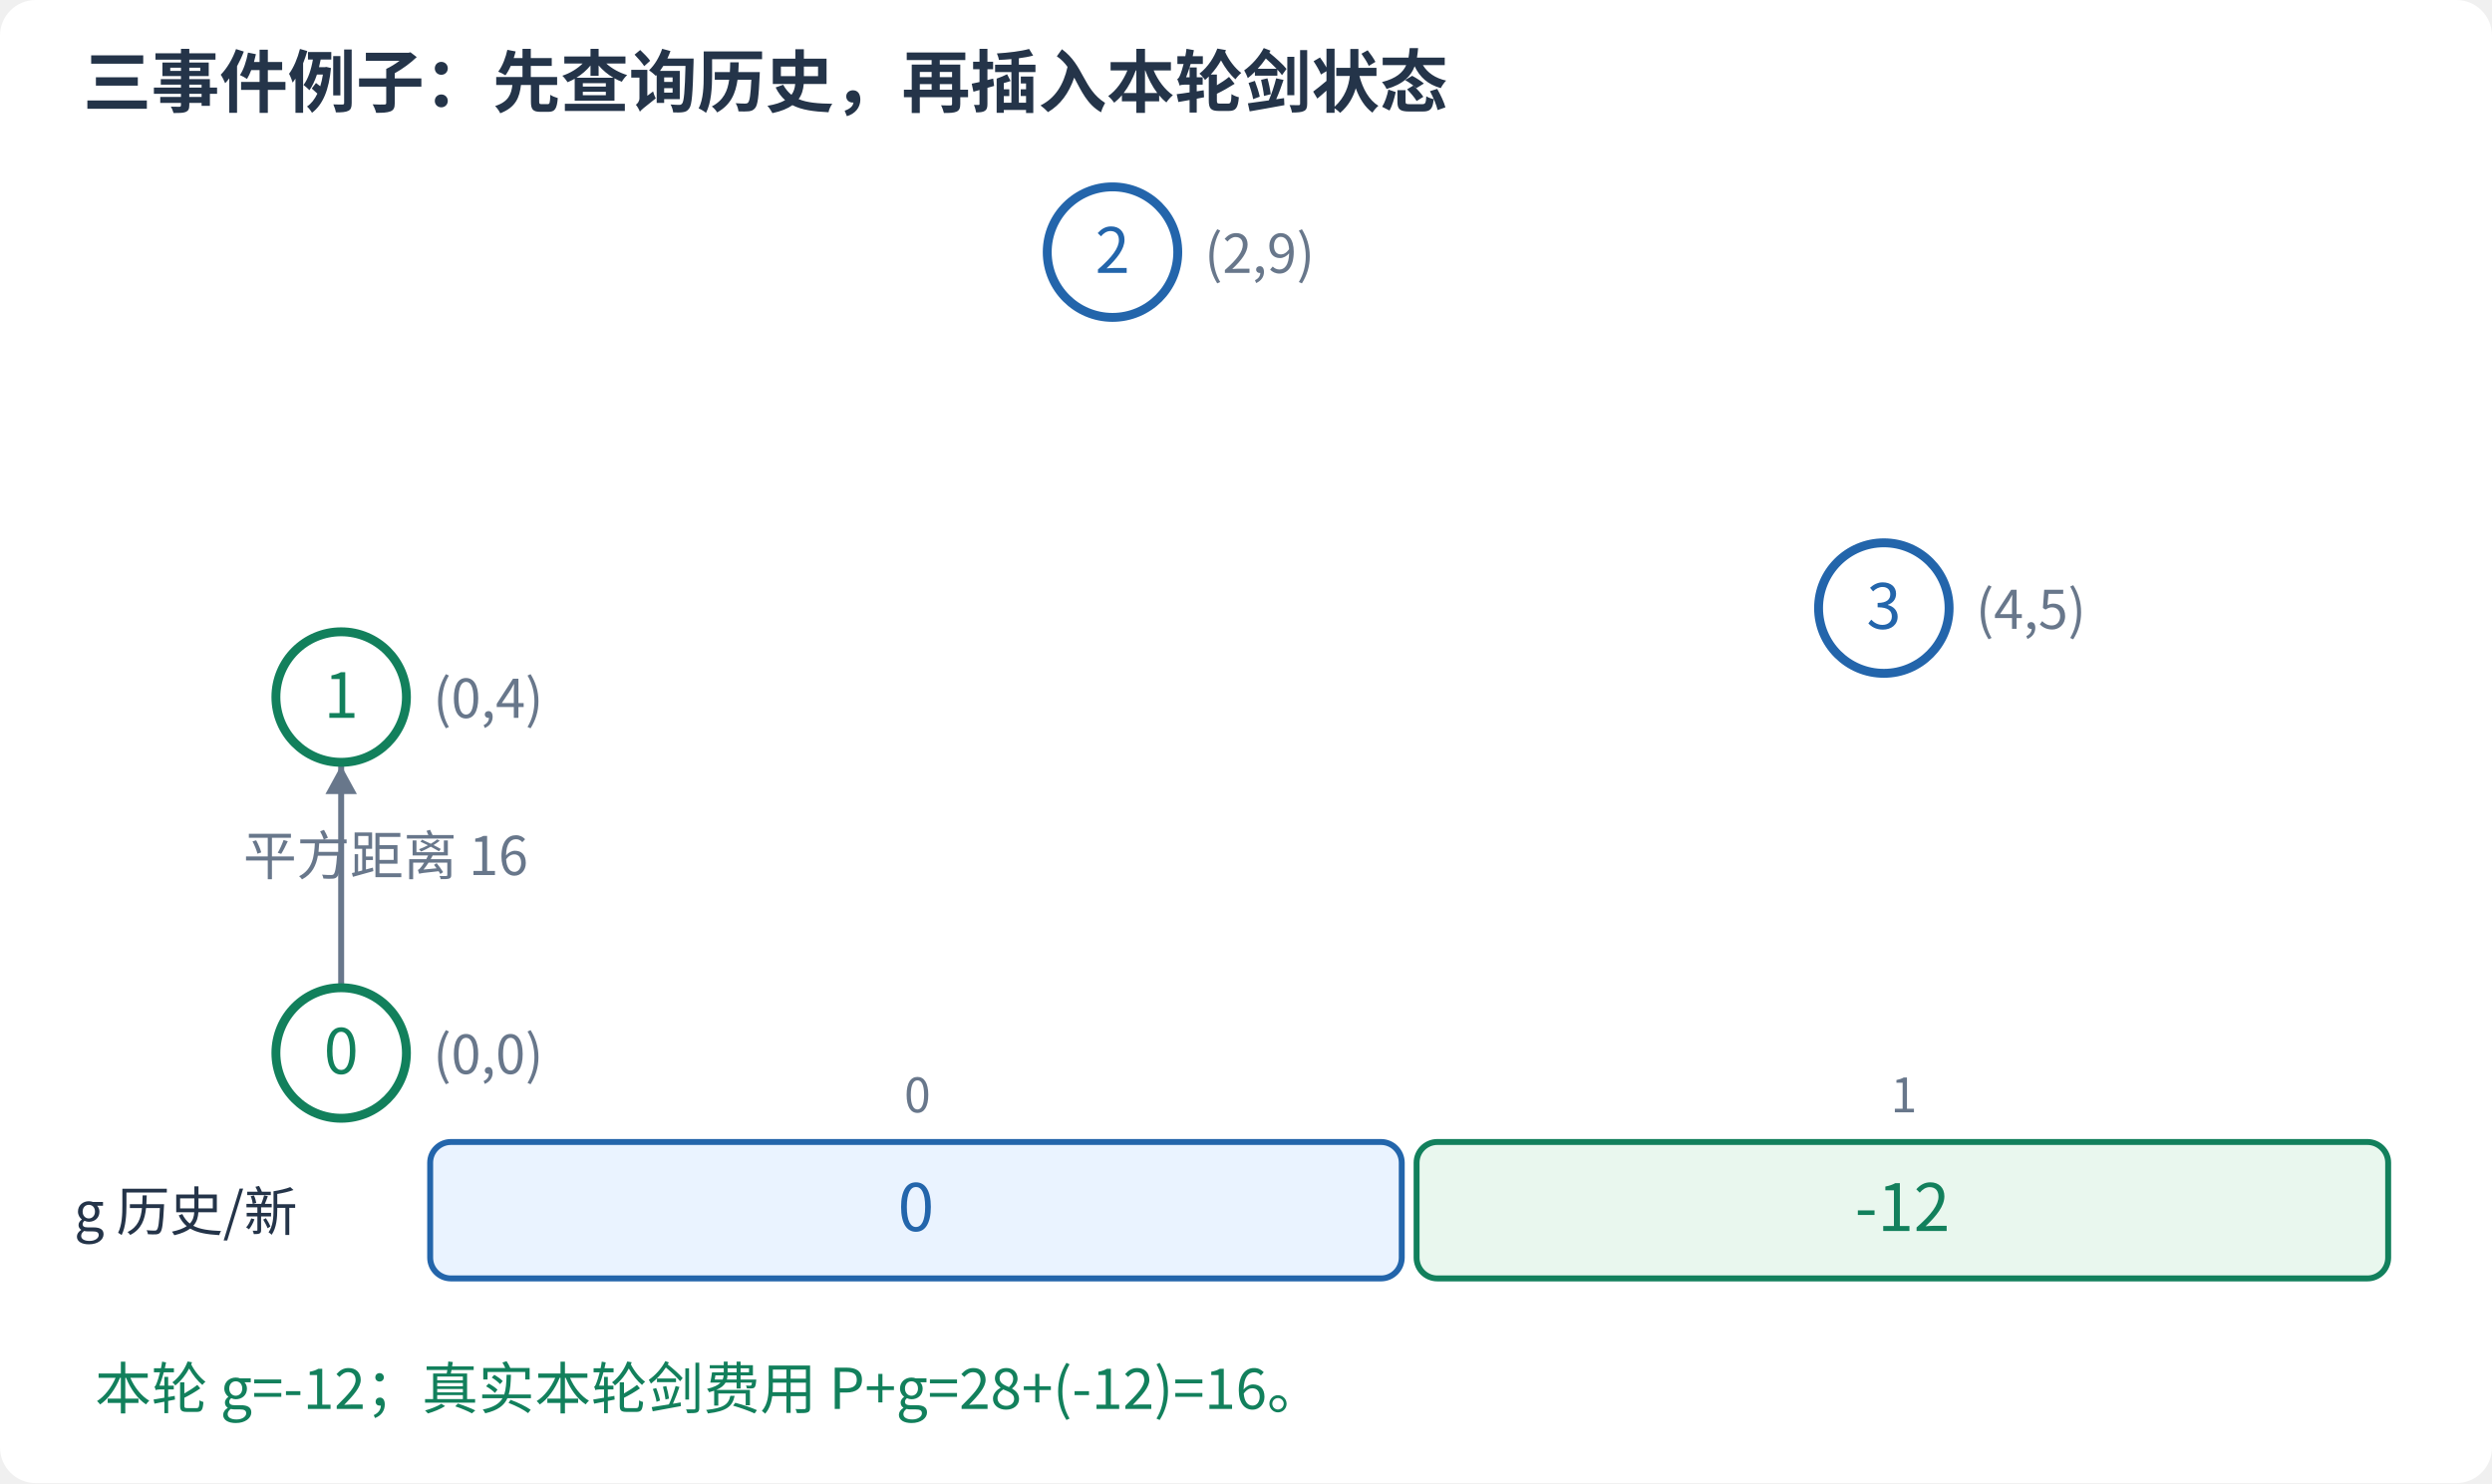
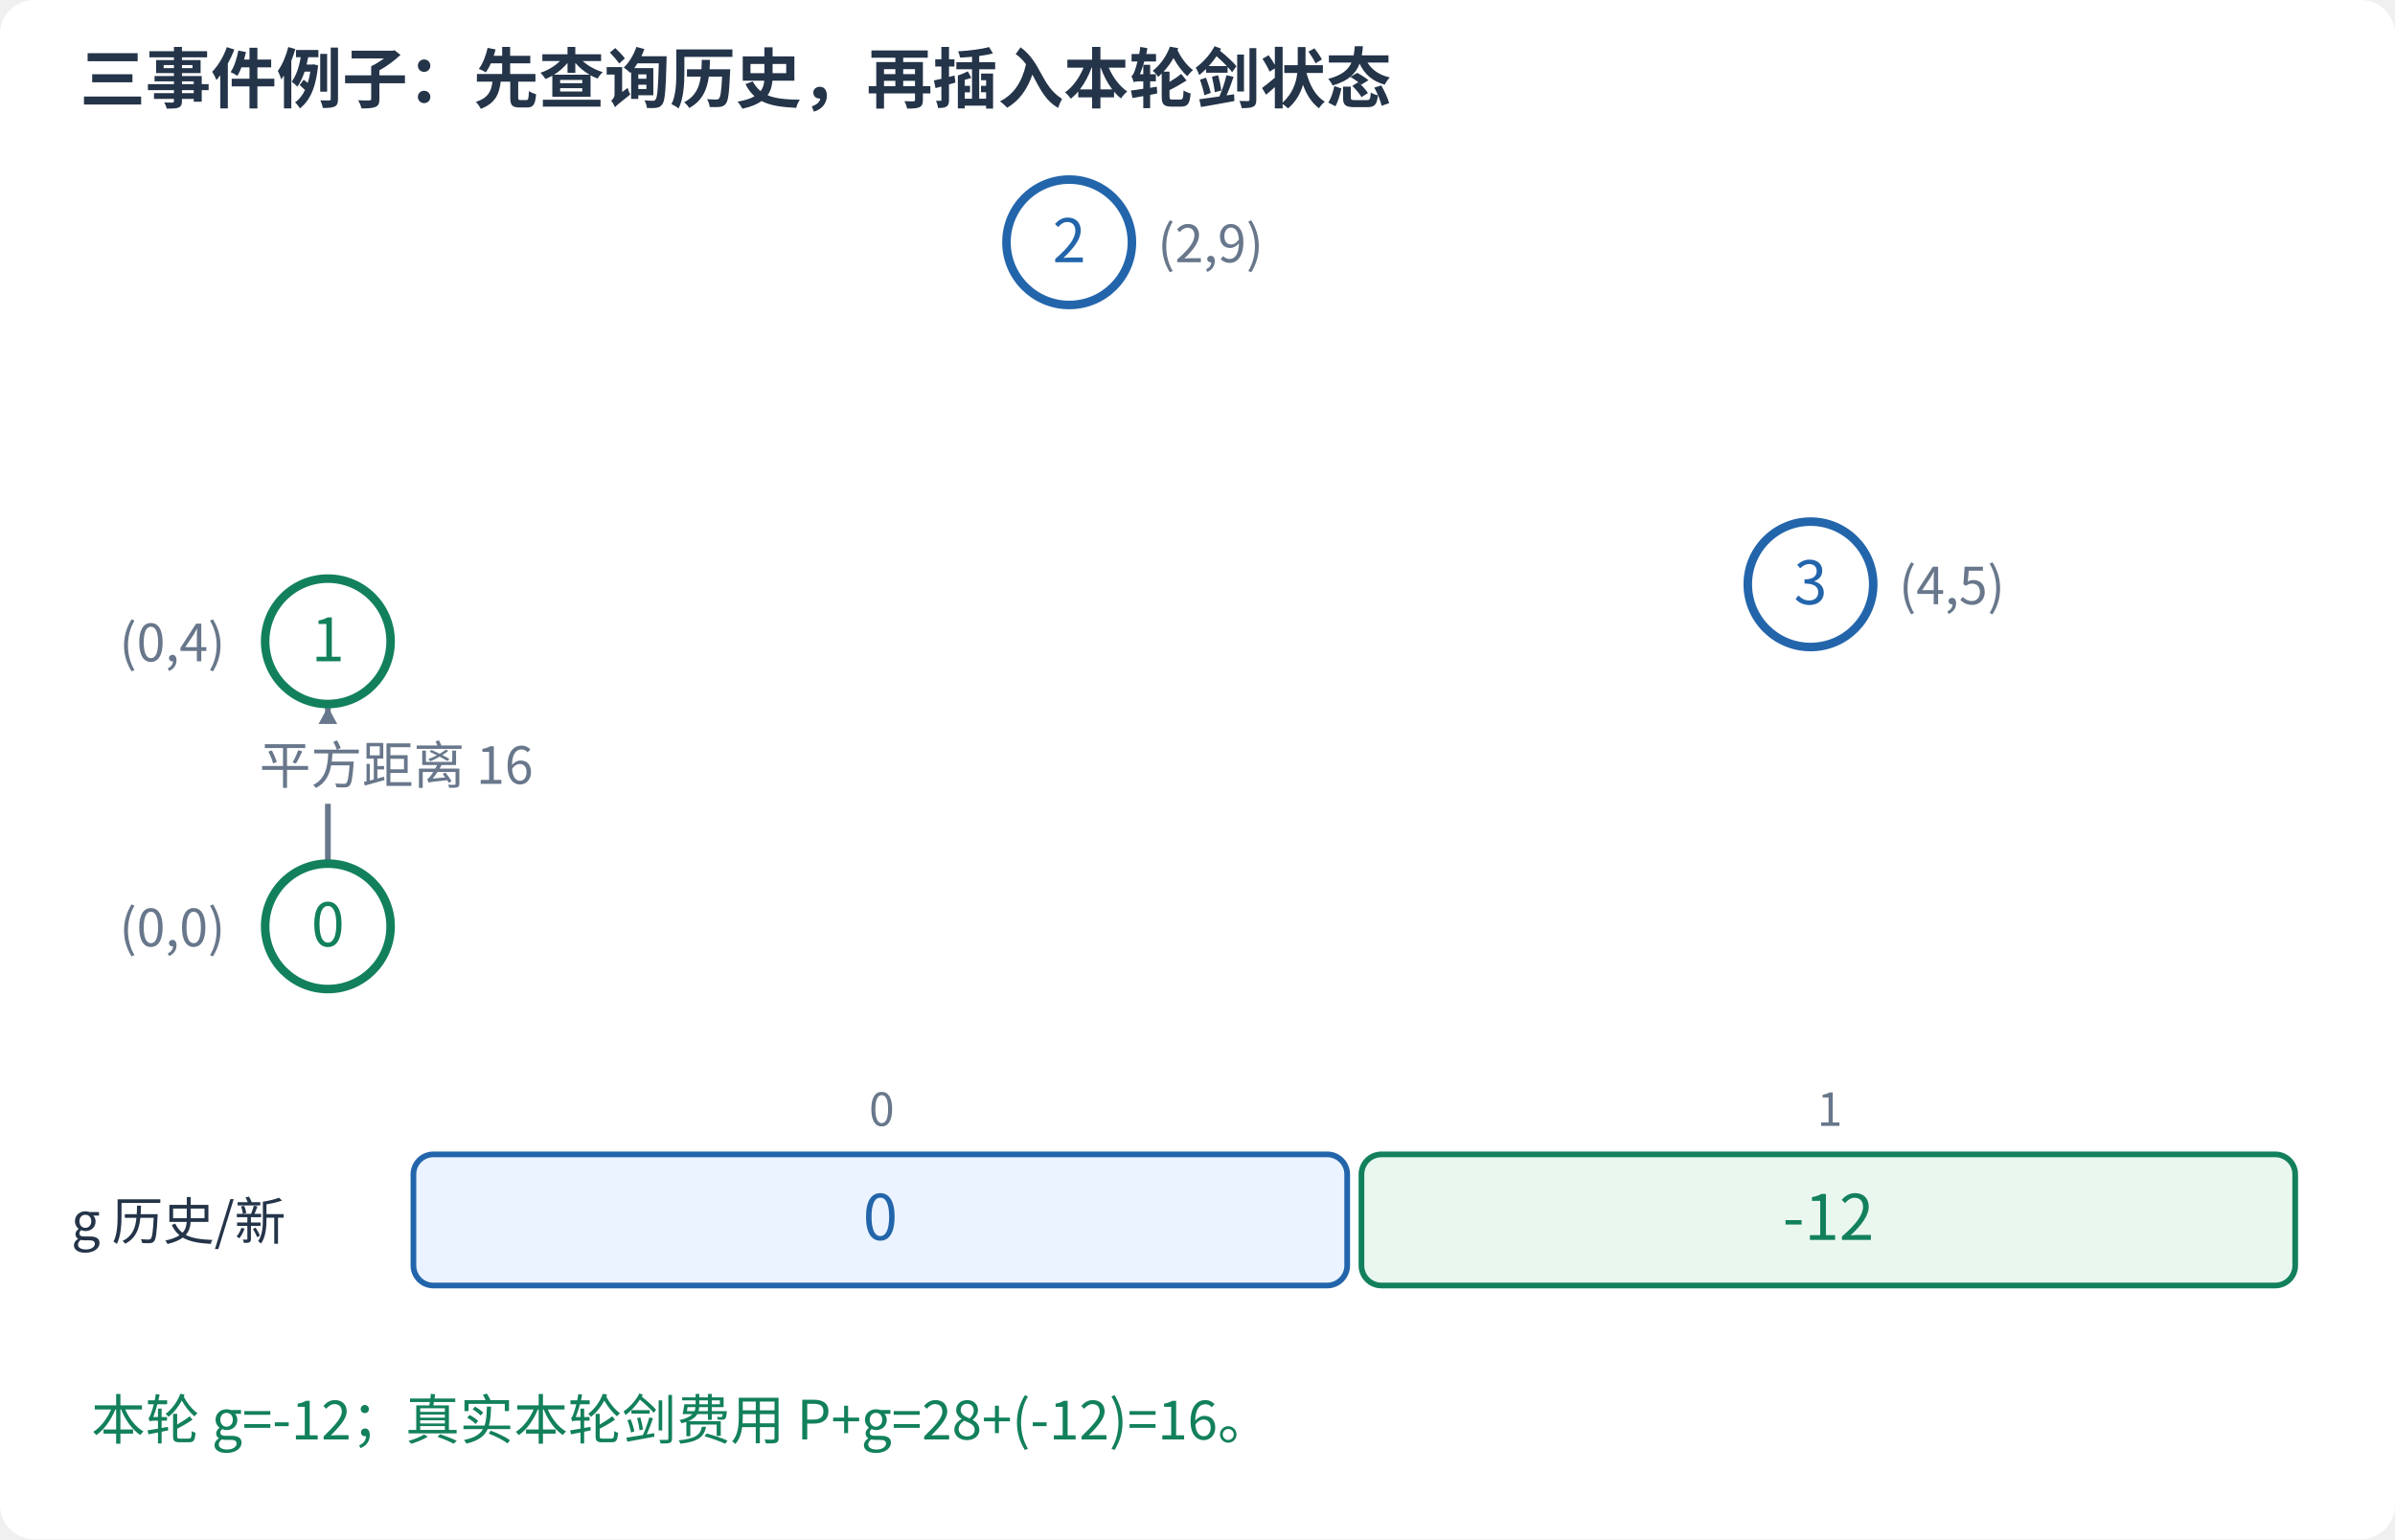
- <svg xmlns="http://www.w3.org/2000/svg" width="840" height="500" viewBox="0 0 840 500" role="img">
+ <svg xmlns="http://www.w3.org/2000/svg" width="840" height="540" viewBox="0 0 840 540" role="img">
  <style>@media(prefers-reduced-motion:reduce){.motion-state{opacity:0!important}.state-0{opacity:1!important}}</style>
  <g class="motion-state state-0" opacity="1">
    <animate attributeName="opacity" values="1;0;0;1" keyTimes="0;0.333;0.667;1" dur="6.3s" calcMode="discrete" repeatCount="indefinite" />
    <rect width="100%" height="100%" rx="12" fill="#fff" />
    <g font-family="Microsoft YaHei, Noto Sans CJK SC, sans-serif" fill="#243449">
      <text x="28" y="36" fill="#243449" font-size="23" text-anchor="start" font-weight="bold">三事件例子：先查询历史，再插入本轮剑状态</text>
-       <line x1="115.0" y1="332.0" x2="115.0" y2="258.0" stroke="#68778b" stroke-width="2" />
-       <polygon points="115.0,258.0 120.3,267.7 109.7,267.7" fill="#68778b" />
-       <text x="130.0" y="295.0" fill="#68778b" font-size="18" text-anchor="middle" font-weight="normal">平方距离 16</text>
-       <circle cx="115" cy="355" r="22" fill="#fff" stroke="#12805c" stroke-width="3" />
-       <text x="115" y="362" fill="#12805c" font-size="21" text-anchor="middle" font-weight="normal">0</text>
-       <circle cx="115" cy="235" r="22" fill="#fff" stroke="#12805c" stroke-width="3" />
-       <text x="115" y="242" fill="#12805c" font-size="21" text-anchor="middle" font-weight="normal">1</text>
+       <line x1="115.0" y1="302.0" x2="115.0" y2="248.0" stroke="#68778b" stroke-width="2" />
+       <polygon points="115.0,248.0 120.3,257.7 109.7,257.7" fill="#68778b" />
+       <rect x="78.5" y="254.0" width="120.9" height="28" rx="4" fill="#fff" />
+       <text x="139.0" y="275.0" fill="#68778b" font-size="18" text-anchor="middle" font-weight="normal">平方距离 16</text>
+       <circle cx="115" cy="325" r="22" fill="#fff" stroke="#12805c" stroke-width="3" />
+       <text x="115" y="332" fill="#12805c" font-size="21" text-anchor="middle" font-weight="normal">0</text>
+       <circle cx="115" cy="225" r="22" fill="#fff" stroke="#12805c" stroke-width="3" />
+       <text x="115" y="232" fill="#12805c" font-size="21" text-anchor="middle" font-weight="normal">1</text>
      <circle cx="375" cy="85" r="22" fill="#fff" stroke="#2365ab" stroke-width="3" />
      <text x="375" y="92" fill="#2365ab" font-size="21" text-anchor="middle" font-weight="normal">2</text>
      <circle cx="635" cy="205" r="22" fill="#fff" stroke="#2365ab" stroke-width="3" />
      <text x="635" y="212" fill="#2365ab" font-size="21" text-anchor="middle" font-weight="normal">3</text>
-       <text x="146" y="362" fill="#68778b" font-size="18" text-anchor="start" font-weight="normal">(0,0)</text>
-       <text x="146" y="242" fill="#68778b" font-size="18" text-anchor="start" font-weight="normal">(0,4)</text>
+       <text x="79" y="332" fill="#68778b" font-size="18" text-anchor="end" font-weight="normal">(0,0)</text>
+       <text x="79" y="232" fill="#68778b" font-size="18" text-anchor="end" font-weight="normal">(0,4)</text>
      <text x="406" y="92" fill="#68778b" font-size="18" text-anchor="start" font-weight="normal">(2,9)</text>
      <text x="666" y="212" fill="#68778b" font-size="18" text-anchor="start" font-weight="normal">(4,5)</text>
-       <text x="25" y="415" fill="#243449" font-size="18" text-anchor="start" font-weight="normal">g 历史/新</text>
-       <rect x="145.0" y="385" width="327.5" height="46" rx="7" fill="#eaf3ff" stroke="#2365ab" stroke-width="2" />
-       <text x="308.75" y="415.0" fill="#2365ab" font-size="22" text-anchor="middle" font-weight="normal">0</text>
-       <text x="309.25" y="375" fill="#68778b" font-size="16" text-anchor="middle" font-weight="normal">0</text>
-       <rect x="477.5" y="385" width="327.5" height="46" rx="7" fill="#e9f7ee" stroke="#12805c" stroke-width="2" />
-       <text x="641.25" y="415.0" fill="#12805c" font-size="22" text-anchor="middle" font-weight="normal">-12</text>
-       <text x="641.75" y="375" fill="#68778b" font-size="16" text-anchor="middle" font-weight="normal">1</text>
-       <text x="32" y="475" fill="#12805c" font-size="19" text-anchor="start" font-weight="normal">本轮 g=-12；真实本轮剑费用 P+g=28+(-12)=16。</text>
+       <text x="25" y="435" fill="#243449" font-size="18" text-anchor="start" font-weight="normal">g 历史/新</text>
+       <rect x="145.0" y="405" width="327.5" height="46" rx="7" fill="#eaf3ff" stroke="#2365ab" stroke-width="2" />
+       <text x="308.75" y="435.0" fill="#2365ab" font-size="22" text-anchor="middle" font-weight="normal">0</text>
+       <text x="309.25" y="395" fill="#68778b" font-size="16" text-anchor="middle" font-weight="normal">0</text>
+       <rect x="477.5" y="405" width="327.5" height="46" rx="7" fill="#e9f7ee" stroke="#12805c" stroke-width="2" />
+       <text x="641.25" y="435.0" fill="#12805c" font-size="22" text-anchor="middle" font-weight="normal">-12</text>
+       <text x="641.75" y="395" fill="#68778b" font-size="16" text-anchor="middle" font-weight="normal">1</text>
+       <text x="32" y="505" fill="#12805c" font-size="19" text-anchor="start" font-weight="normal">本轮 g=-12；真实本轮剑费用 P+g=28+(-12)=16。</text>
    </g>
  </g>
  <g class="motion-state state-1" opacity="0">
    <animate attributeName="opacity" values="0;1;0;0" keyTimes="0;0.333;0.667;1" dur="6.3s" calcMode="discrete" repeatCount="indefinite" />
    <rect width="100%" height="100%" rx="12" fill="#fff" />
    <g font-family="Microsoft YaHei, Noto Sans CJK SC, sans-serif" fill="#243449">
      <text x="28" y="36" fill="#243449" font-size="23" text-anchor="start" font-weight="bold">三事件例子：先查询历史，再插入本轮剑状态</text>
-       <line x1="134.922" y1="223.506" x2="355.078" y2="96.494" stroke="#68778b" stroke-width="2" />
-       <polygon points="355.1,96.5 349.4,105.9 344.1,96.7" fill="#68778b" />
-       <text x="252.496" y="172.993" fill="#68778b" font-size="18" text-anchor="middle" font-weight="normal">平方距离 29</text>
-       <circle cx="115" cy="355" r="22" fill="#fff" stroke="#2365ab" stroke-width="3" />
-       <text x="115" y="362" fill="#2365ab" font-size="21" text-anchor="middle" font-weight="normal">0</text>
-       <circle cx="115" cy="235" r="22" fill="#fff" stroke="#12805c" stroke-width="3" />
-       <text x="115" y="242" fill="#12805c" font-size="21" text-anchor="middle" font-weight="normal">1</text>
+       <line x1="135.251" y1="214.096" x2="354.749" y2="95.904" stroke="#68778b" stroke-width="2" />
+       <polygon points="354.7,95.9 348.7,105.1 343.7,95.8" fill="#68778b" />
+       <rect x="195.9" y="155.1" width="120.9" height="28" rx="4" fill="#fff" />
+       <text x="256.378" y="176.131" fill="#68778b" font-size="18" text-anchor="middle" font-weight="normal">平方距离 29</text>
+       <circle cx="115" cy="325" r="22" fill="#fff" stroke="#2365ab" stroke-width="3" />
+       <text x="115" y="332" fill="#2365ab" font-size="21" text-anchor="middle" font-weight="normal">0</text>
+       <circle cx="115" cy="225" r="22" fill="#fff" stroke="#12805c" stroke-width="3" />
+       <text x="115" y="232" fill="#12805c" font-size="21" text-anchor="middle" font-weight="normal">1</text>
      <circle cx="375" cy="85" r="22" fill="#fff" stroke="#12805c" stroke-width="3" />
      <text x="375" y="92" fill="#12805c" font-size="21" text-anchor="middle" font-weight="normal">2</text>
      <circle cx="635" cy="205" r="22" fill="#fff" stroke="#2365ab" stroke-width="3" />
      <text x="635" y="212" fill="#2365ab" font-size="21" text-anchor="middle" font-weight="normal">3</text>
-       <text x="146" y="362" fill="#68778b" font-size="18" text-anchor="start" font-weight="normal">(0,0)</text>
-       <text x="146" y="242" fill="#68778b" font-size="18" text-anchor="start" font-weight="normal">(0,4)</text>
+       <text x="79" y="332" fill="#68778b" font-size="18" text-anchor="end" font-weight="normal">(0,0)</text>
+       <text x="79" y="232" fill="#68778b" font-size="18" text-anchor="end" font-weight="normal">(0,4)</text>
      <text x="406" y="92" fill="#68778b" font-size="18" text-anchor="start" font-weight="normal">(2,9)</text>
      <text x="666" y="212" fill="#68778b" font-size="18" text-anchor="start" font-weight="normal">(4,5)</text>
-       <text x="25" y="415" fill="#243449" font-size="18" text-anchor="start" font-weight="normal">g 历史/新</text>
-       <rect x="145.0" y="385" width="216.667" height="46" rx="7" fill="#eaf3ff" stroke="#2365ab" stroke-width="2" />
-       <text x="253.333" y="415.0" fill="#2365ab" font-size="22" text-anchor="middle" font-weight="normal">0</text>
-       <text x="253.833" y="375" fill="#68778b" font-size="16" text-anchor="middle" font-weight="normal">0</text>
-       <rect x="366.667" y="385" width="216.667" height="46" rx="7" fill="#eaf3ff" stroke="#2365ab" stroke-width="2" />
-       <text x="475" y="415.0" fill="#2365ab" font-size="22" text-anchor="middle" font-weight="normal">-12</text>
-       <text x="475.5" y="375" fill="#68778b" font-size="16" text-anchor="middle" font-weight="normal">1</text>
-       <rect x="588.333" y="385" width="216.667" height="46" rx="7" fill="#e9f7ee" stroke="#12805c" stroke-width="2" />
-       <text x="696.667" y="415.0" fill="#12805c" font-size="22" text-anchor="middle" font-weight="normal">6</text>
-       <text x="697.167" y="375" fill="#68778b" font-size="16" text-anchor="middle" font-weight="normal">2</text>
-       <text x="32" y="475" fill="#12805c" font-size="19" text-anchor="start" font-weight="normal">本轮 g=6；真实本轮剑费用 P+g=39+(6)=45。</text>
+       <text x="25" y="435" fill="#243449" font-size="18" text-anchor="start" font-weight="normal">g 历史/新</text>
+       <rect x="145.0" y="405" width="216.667" height="46" rx="7" fill="#eaf3ff" stroke="#2365ab" stroke-width="2" />
+       <text x="253.333" y="435.0" fill="#2365ab" font-size="22" text-anchor="middle" font-weight="normal">0</text>
+       <text x="253.833" y="395" fill="#68778b" font-size="16" text-anchor="middle" font-weight="normal">0</text>
+       <rect x="366.667" y="405" width="216.667" height="46" rx="7" fill="#eaf3ff" stroke="#2365ab" stroke-width="2" />
+       <text x="475" y="435.0" fill="#2365ab" font-size="22" text-anchor="middle" font-weight="normal">-12</text>
+       <text x="475.5" y="395" fill="#68778b" font-size="16" text-anchor="middle" font-weight="normal">1</text>
+       <rect x="588.333" y="405" width="216.667" height="46" rx="7" fill="#e9f7ee" stroke="#12805c" stroke-width="2" />
+       <text x="696.667" y="435.0" fill="#12805c" font-size="22" text-anchor="middle" font-weight="normal">6</text>
+       <text x="697.167" y="395" fill="#68778b" font-size="16" text-anchor="middle" font-weight="normal">2</text>
+       <text x="32" y="505" fill="#12805c" font-size="19" text-anchor="start" font-weight="normal">本轮 g=6；真实本轮剑费用 P+g=39+(6)=45。</text>
    </g>
  </g>
  <g class="motion-state state-2" opacity="0">
    <animate attributeName="opacity" values="0;0;1;0" keyTimes="0;0.333;0.667;1" dur="6.3s" calcMode="discrete" repeatCount="indefinite" />
    <rect width="100%" height="100%" rx="12" fill="#fff" />
    <g font-family="Microsoft YaHei, Noto Sans CJK SC, sans-serif" fill="#243449">
      <text x="28" y="36" fill="#243449" font-size="23" text-anchor="start" font-weight="bold">三事件例子：先查询历史，再插入本轮剑状态</text>
-       <line x1="137.962" y1="233.675" x2="612.038" y2="206.325" stroke="#68778b" stroke-width="2" />
-       <polygon points="612.0,206.3 602.7,212.1 602.1,201.6" fill="#68778b" />
-       <text x="375.864" y="234.975" fill="#68778b" font-size="18" text-anchor="middle" font-weight="normal">平方距离 17</text>
-       <circle cx="115" cy="355" r="22" fill="#fff" stroke="#2365ab" stroke-width="3" />
-       <text x="115" y="362" fill="#2365ab" font-size="21" text-anchor="middle" font-weight="normal">0</text>
-       <circle cx="115" cy="235" r="22" fill="#fff" stroke="#12805c" stroke-width="3" />
-       <text x="115" y="242" fill="#12805c" font-size="21" text-anchor="middle" font-weight="normal">1</text>
+       <line x1="137.983" y1="224.116" x2="612.017" y2="205.884" stroke="#68778b" stroke-width="2" />
+       <polygon points="612.0,205.9 602.6,211.5 602.2,201.0" fill="#68778b" />
+       <rect x="315.5" y="218.0" width="120.9" height="28" rx="4" fill="#fff" />
+       <text x="375.922" y="238.982" fill="#68778b" font-size="18" text-anchor="middle" font-weight="normal">平方距离 17</text>
+       <circle cx="115" cy="325" r="22" fill="#fff" stroke="#2365ab" stroke-width="3" />
+       <text x="115" y="332" fill="#2365ab" font-size="21" text-anchor="middle" font-weight="normal">0</text>
+       <circle cx="115" cy="225" r="22" fill="#fff" stroke="#12805c" stroke-width="3" />
+       <text x="115" y="232" fill="#12805c" font-size="21" text-anchor="middle" font-weight="normal">1</text>
      <circle cx="375" cy="85" r="22" fill="#fff" stroke="#2365ab" stroke-width="3" />
      <text x="375" y="92" fill="#2365ab" font-size="21" text-anchor="middle" font-weight="normal">2</text>
      <circle cx="635" cy="205" r="22" fill="#fff" stroke="#12805c" stroke-width="3" />
      <text x="635" y="212" fill="#12805c" font-size="21" text-anchor="middle" font-weight="normal">3</text>
-       <text x="146" y="362" fill="#68778b" font-size="18" text-anchor="start" font-weight="normal">(0,0)</text>
-       <text x="146" y="242" fill="#68778b" font-size="18" text-anchor="start" font-weight="normal">(0,4)</text>
+       <text x="79" y="332" fill="#68778b" font-size="18" text-anchor="end" font-weight="normal">(0,0)</text>
+       <text x="79" y="232" fill="#68778b" font-size="18" text-anchor="end" font-weight="normal">(0,4)</text>
      <text x="406" y="92" fill="#68778b" font-size="18" text-anchor="start" font-weight="normal">(2,9)</text>
      <text x="666" y="212" fill="#68778b" font-size="18" text-anchor="start" font-weight="normal">(4,5)</text>
-       <text x="25" y="415" fill="#243449" font-size="18" text-anchor="start" font-weight="normal">g 历史/新</text>
-       <rect x="145.0" y="385" width="161.25" height="46" rx="7" fill="#eaf3ff" stroke="#2365ab" stroke-width="2" />
-       <text x="225.625" y="415.0" fill="#2365ab" font-size="22" text-anchor="middle" font-weight="normal">0</text>
-       <text x="226.125" y="375" fill="#68778b" font-size="16" text-anchor="middle" font-weight="normal">0</text>
-       <rect x="311.25" y="385" width="161.25" height="46" rx="7" fill="#eaf3ff" stroke="#2365ab" stroke-width="2" />
-       <text x="391.875" y="415.0" fill="#2365ab" font-size="22" text-anchor="middle" font-weight="normal">-12</text>
-       <text x="392.375" y="375" fill="#68778b" font-size="16" text-anchor="middle" font-weight="normal">1</text>
-       <rect x="477.5" y="385" width="161.25" height="46" rx="7" fill="#eaf3ff" stroke="#2365ab" stroke-width="2" />
-       <text x="558.125" y="415.0" fill="#2365ab" font-size="22" text-anchor="middle" font-weight="normal">6</text>
-       <text x="558.625" y="375" fill="#68778b" font-size="16" text-anchor="middle" font-weight="normal">2</text>
-       <rect x="643.75" y="385" width="161.25" height="46" rx="7" fill="#e9f7ee" stroke="#12805c" stroke-width="2" />
-       <text x="724.375" y="415.0" fill="#12805c" font-size="22" text-anchor="middle" font-weight="normal">-21</text>
-       <text x="724.875" y="375" fill="#68778b" font-size="16" text-anchor="middle" font-weight="normal">3</text>
-       <text x="32" y="475" fill="#12805c" font-size="19" text-anchor="start" font-weight="normal">本轮 g=-21；真实本轮剑费用 P+g=65+(-21)=44。</text>
+       <text x="25" y="435" fill="#243449" font-size="18" text-anchor="start" font-weight="normal">g 历史/新</text>
+       <rect x="145.0" y="405" width="161.25" height="46" rx="7" fill="#eaf3ff" stroke="#2365ab" stroke-width="2" />
+       <text x="225.625" y="435.0" fill="#2365ab" font-size="22" text-anchor="middle" font-weight="normal">0</text>
+       <text x="226.125" y="395" fill="#68778b" font-size="16" text-anchor="middle" font-weight="normal">0</text>
+       <rect x="311.25" y="405" width="161.25" height="46" rx="7" fill="#eaf3ff" stroke="#2365ab" stroke-width="2" />
+       <text x="391.875" y="435.0" fill="#2365ab" font-size="22" text-anchor="middle" font-weight="normal">-12</text>
+       <text x="392.375" y="395" fill="#68778b" font-size="16" text-anchor="middle" font-weight="normal">1</text>
+       <rect x="477.5" y="405" width="161.25" height="46" rx="7" fill="#eaf3ff" stroke="#2365ab" stroke-width="2" />
+       <text x="558.125" y="435.0" fill="#2365ab" font-size="22" text-anchor="middle" font-weight="normal">6</text>
+       <text x="558.625" y="395" fill="#68778b" font-size="16" text-anchor="middle" font-weight="normal">2</text>
+       <rect x="643.75" y="405" width="161.25" height="46" rx="7" fill="#e9f7ee" stroke="#12805c" stroke-width="2" />
+       <text x="724.375" y="435.0" fill="#12805c" font-size="22" text-anchor="middle" font-weight="normal">-21</text>
+       <text x="724.875" y="395" fill="#68778b" font-size="16" text-anchor="middle" font-weight="normal">3</text>
+       <text x="32" y="505" fill="#12805c" font-size="19" text-anchor="start" font-weight="normal">本轮 g=-21；真实本轮剑费用 P+g=65+(-21)=44。</text>
    </g>
  </g>
</svg>
